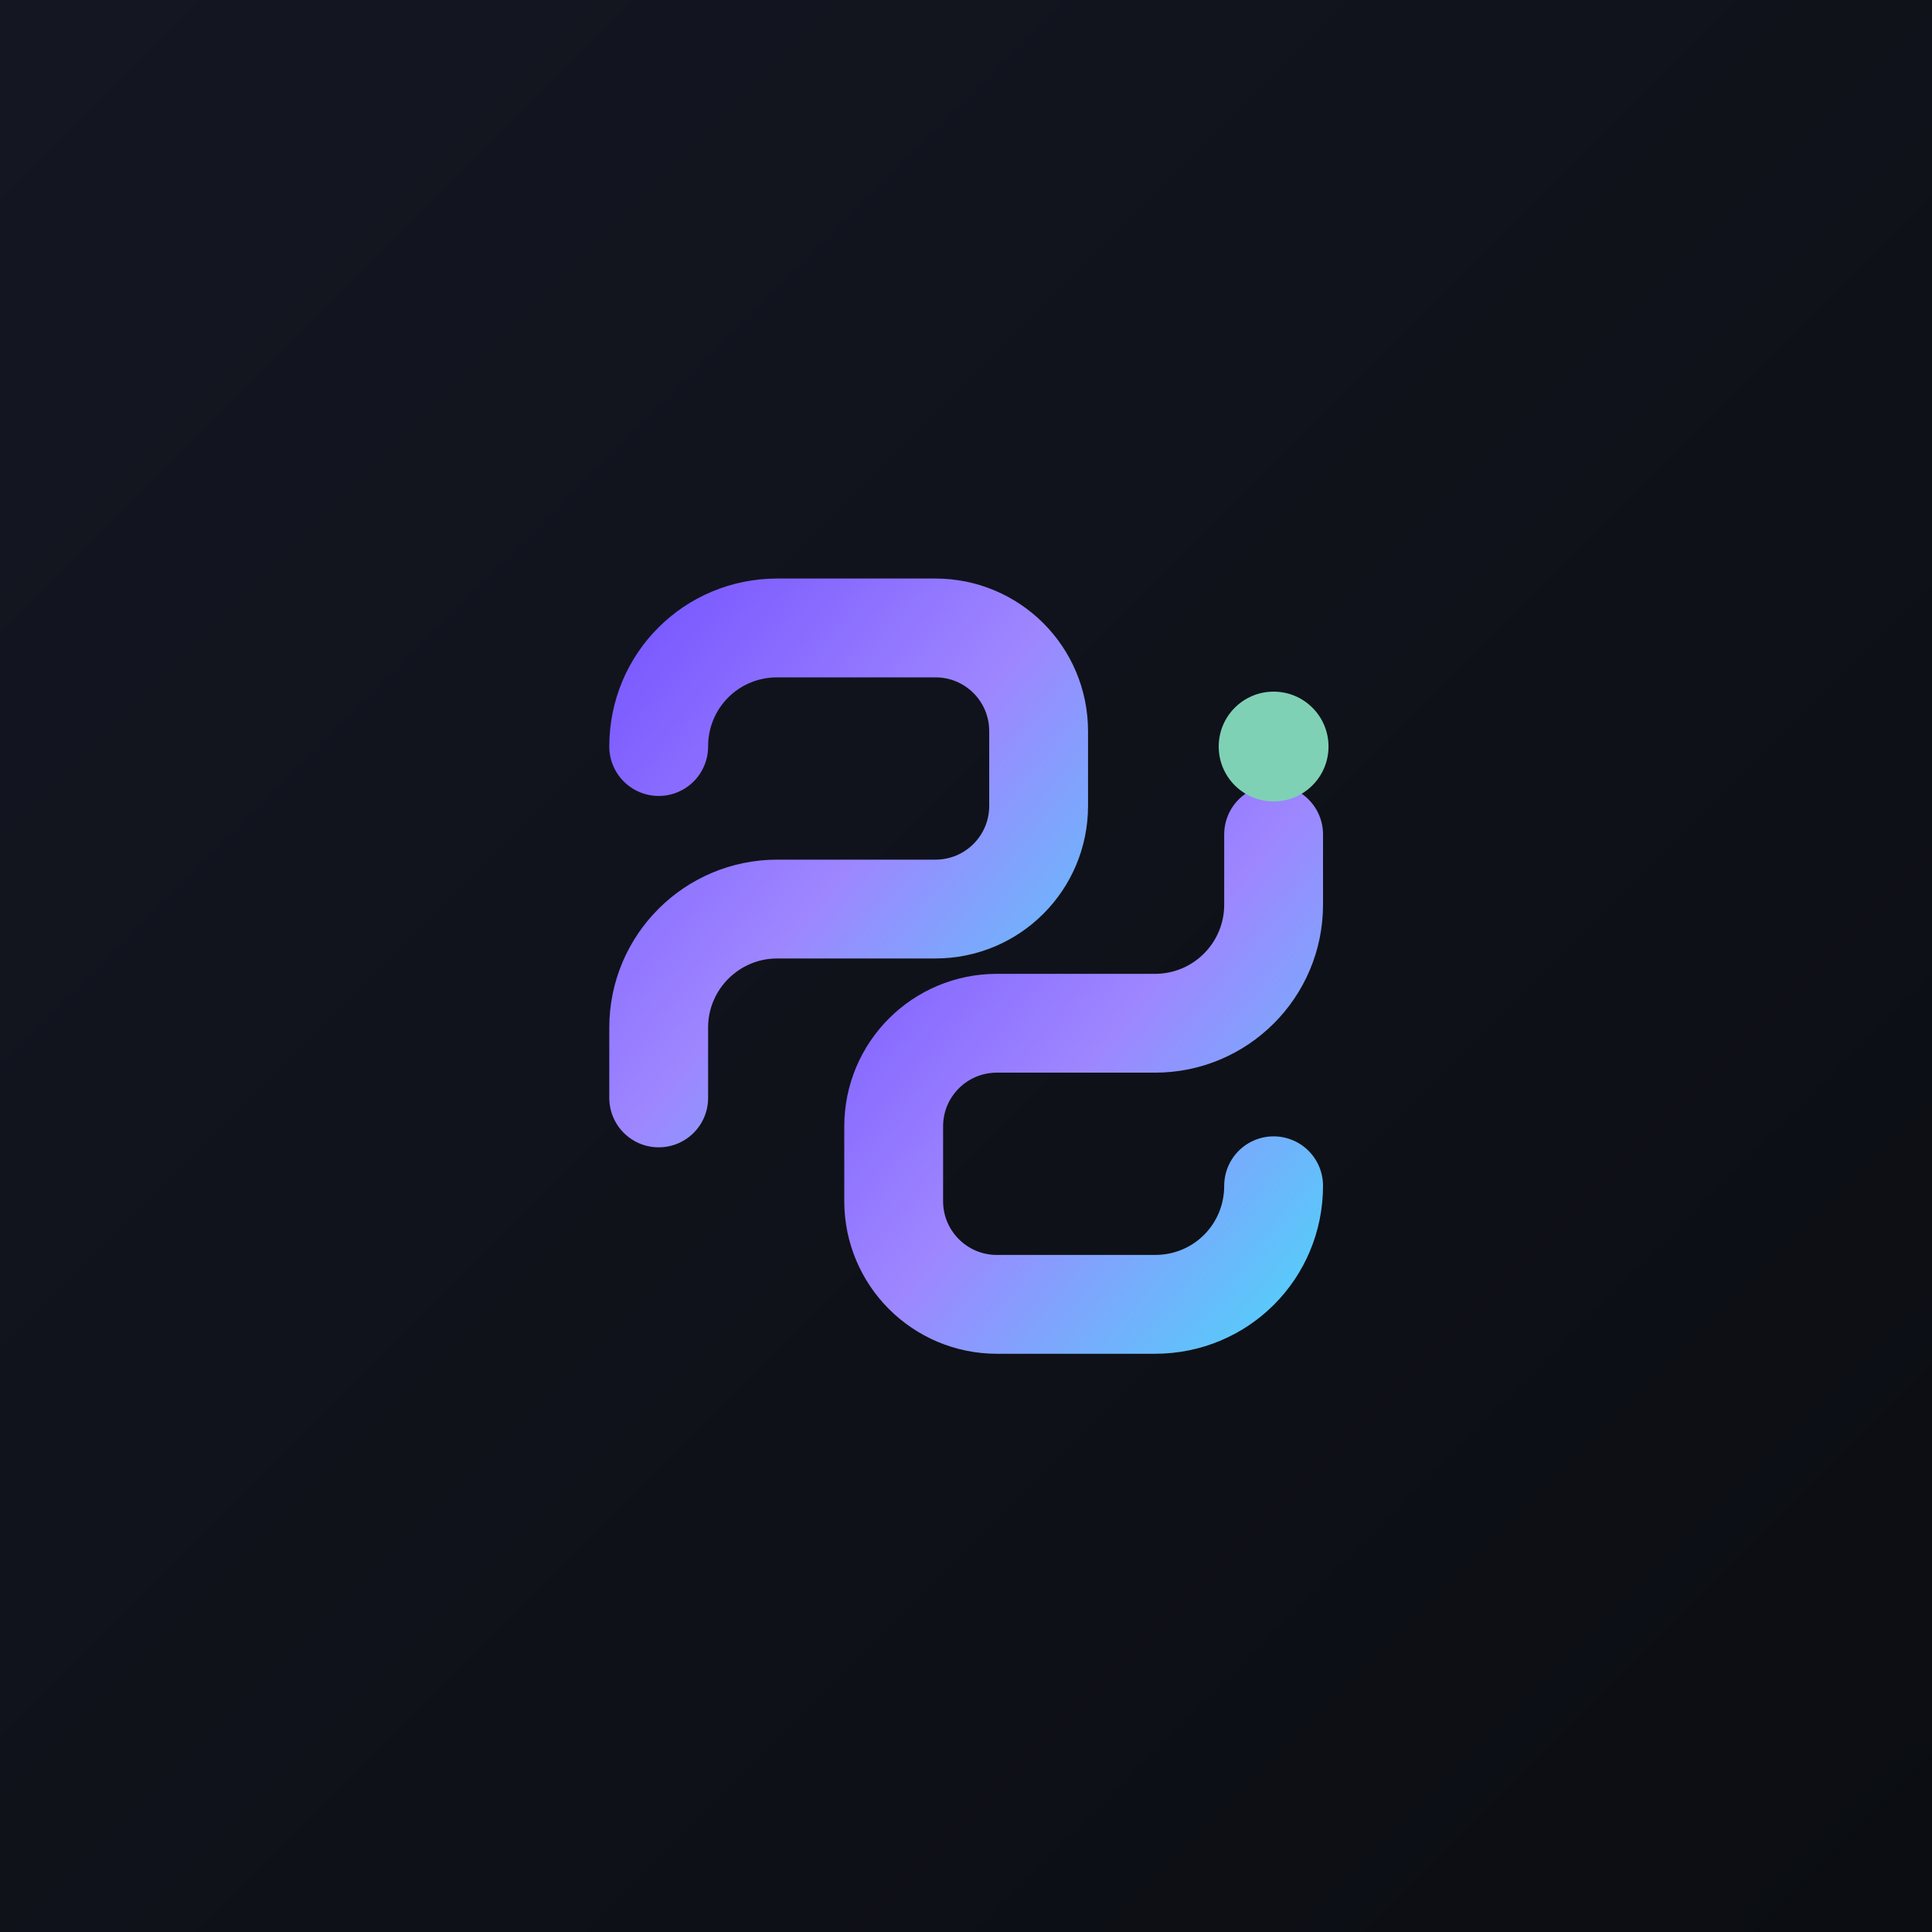
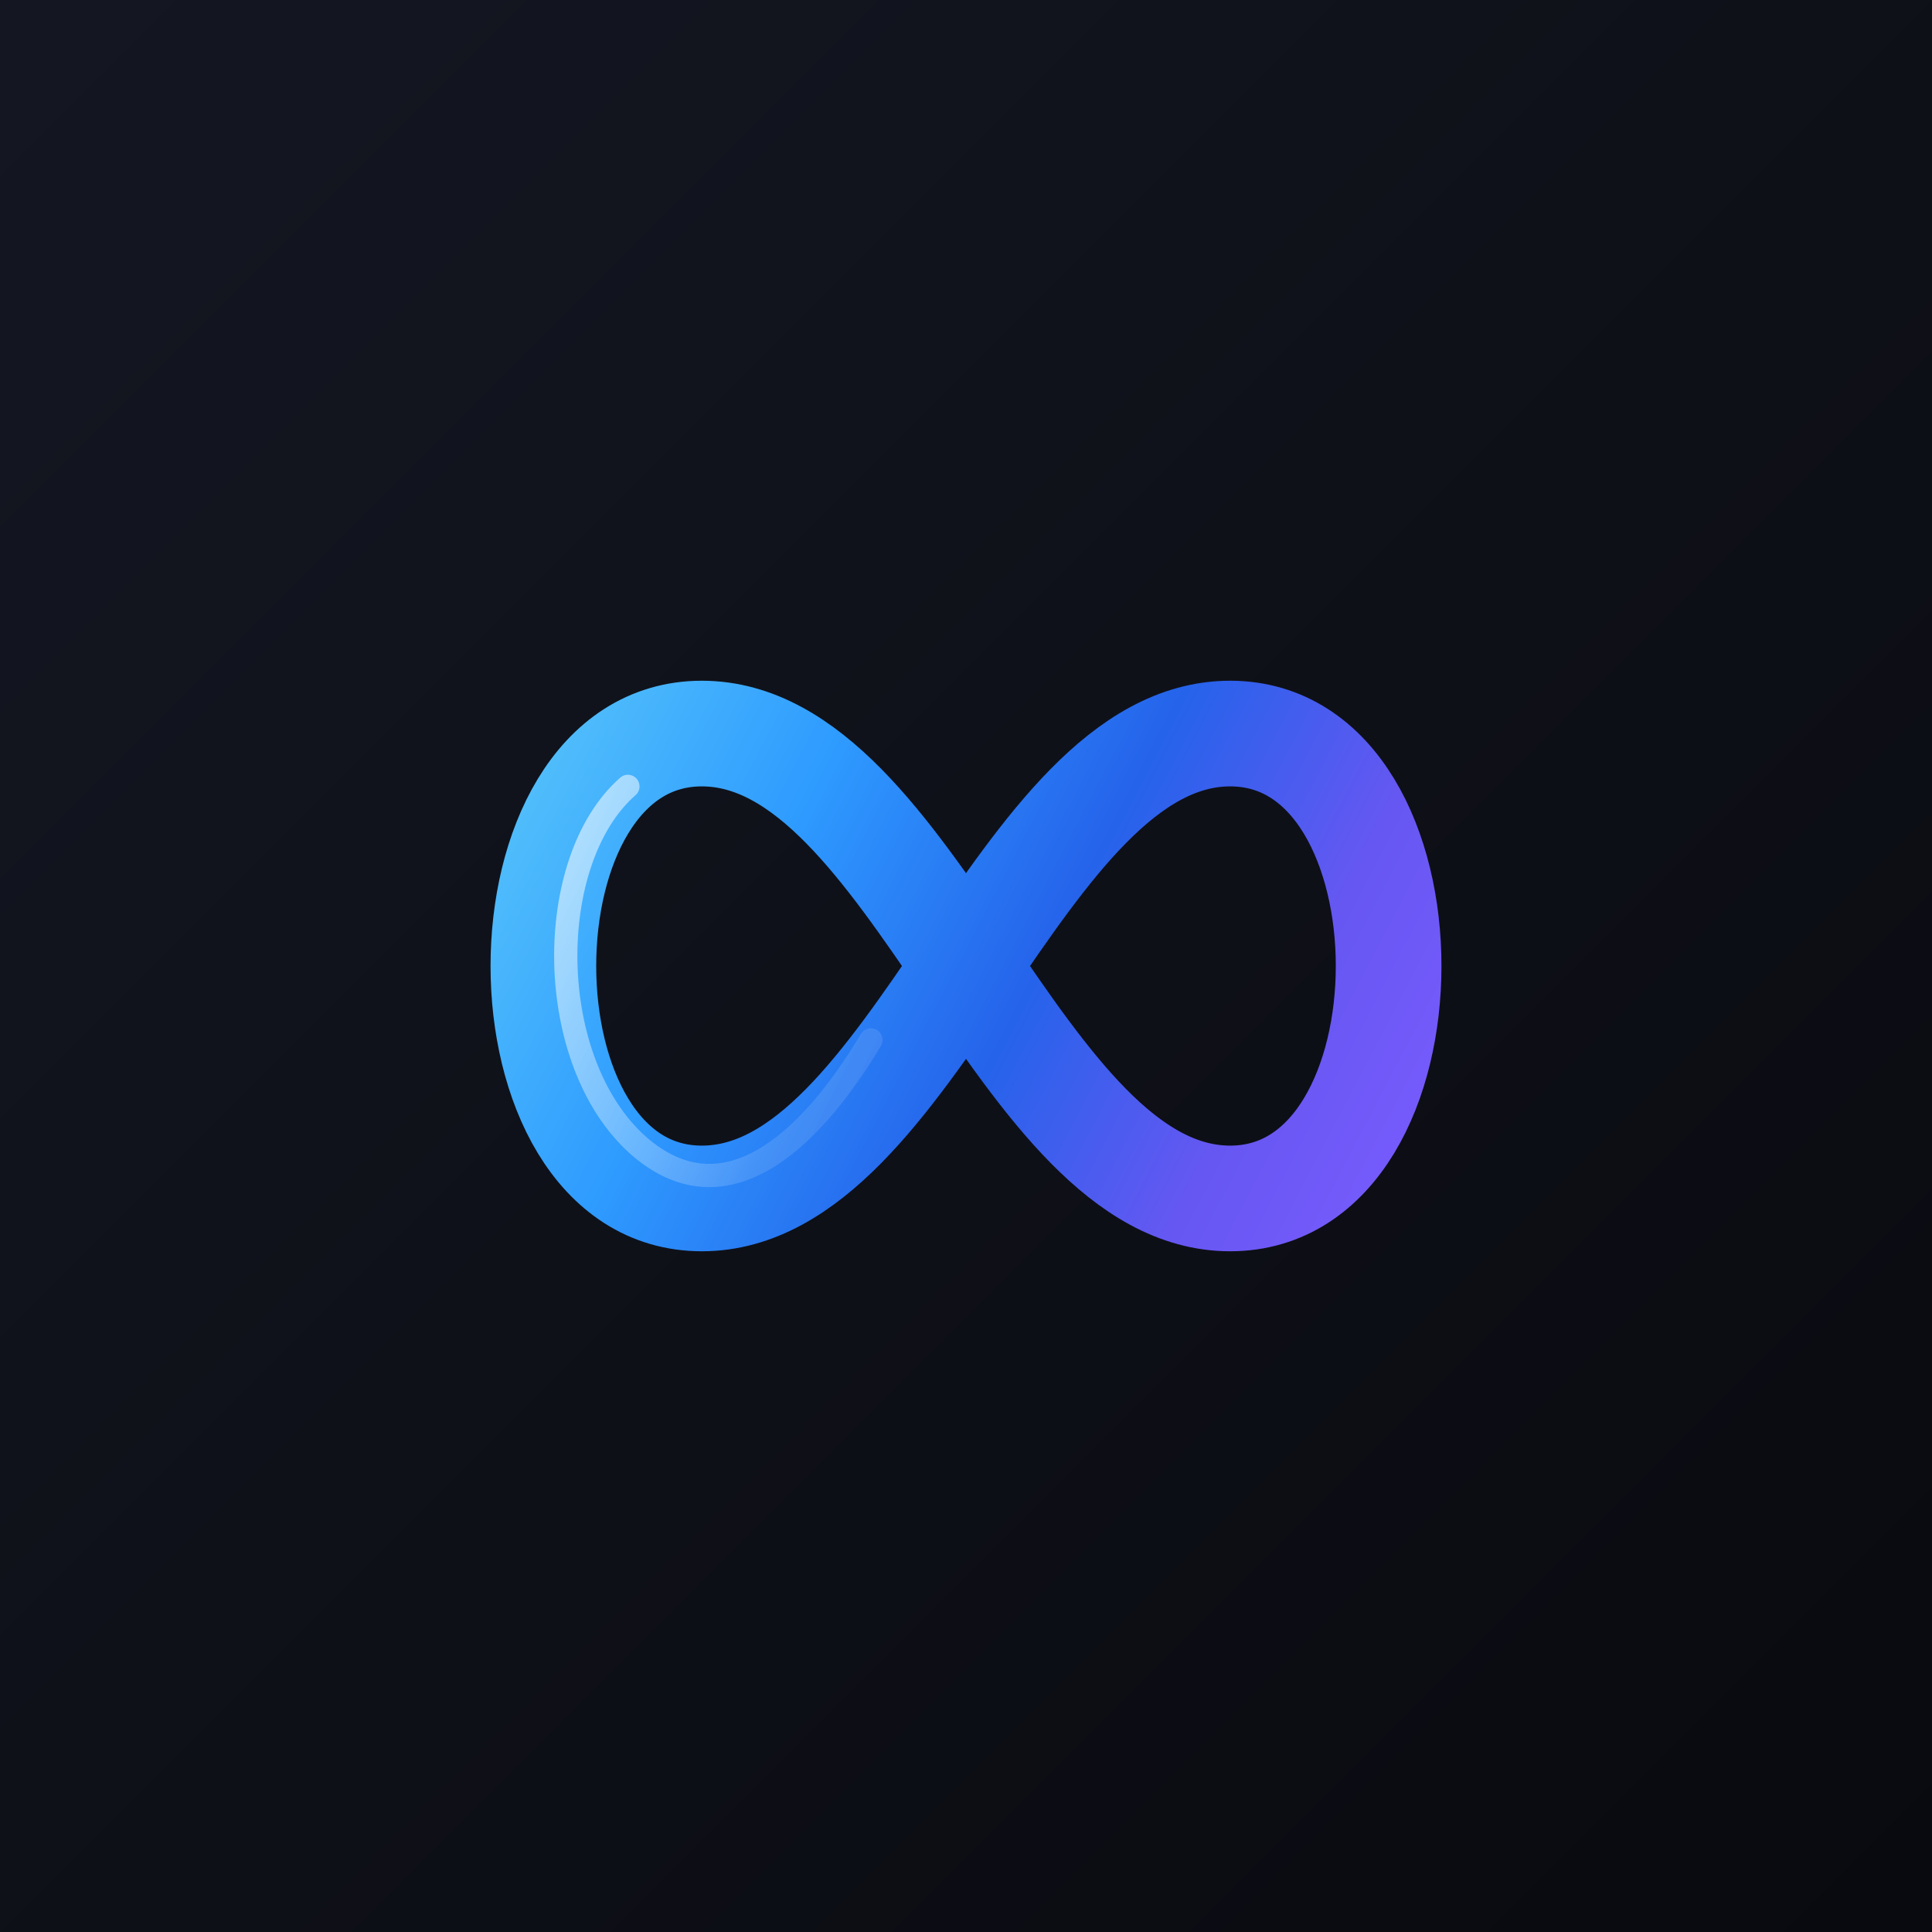
<svg xmlns="http://www.w3.org/2000/svg" viewBox="0 0 512 512" width="512" height="512" role="img" aria-label="Hermes Connect Maskable Icon">
  <defs>
-     <linearGradient id="hermesBgMask" x1="0%" y1="0%" x2="100%" y2="100%">
-       <stop offset="0%" stop-color="#141722" />
-       <stop offset="100%" stop-color="#0B0D12" />
+     <linearGradient id="bgMask" x1="0" y1="0" x2="512" y2="512" gradientUnits="userSpaceOnUse">
+       <stop stop-color="#141722" />
+       <stop offset="1" stop-color="#090A0F" />
    </linearGradient>
-     <linearGradient id="hermesGradMask" x1="0%" y1="0%" x2="100%" y2="100%">
-       <stop offset="0%" stop-color="#7C5CFF" />
-       <stop offset="50%" stop-color="#9E86FF" />
-       <stop offset="100%" stop-color="#5AC8FA" />
+     <linearGradient id="loopMask" x1="14" y1="16" x2="106" y2="64" gradientUnits="userSpaceOnUse">
+       <stop stop-color="#5AC8FA" />
+       <stop offset=".30" stop-color="#2E9BFF" />
+       <stop offset=".56" stop-color="#2563EB" />
+       <stop offset=".78" stop-color="#6657F2" />
+       <stop offset="1" stop-color="#7C5CFF" />
+     </linearGradient>
+     <linearGradient id="hiMask" x1="22" y1="20" x2="94" y2="55" gradientUnits="userSpaceOnUse">
+       <stop stop-color="#FFF" stop-opacity=".62" />
+       <stop offset=".42" stop-color="#FFF" stop-opacity=".12" />
+       <stop offset="1" stop-color="#FFF" stop-opacity="0" />
    </linearGradient>
  </defs>
-   <rect width="512" height="512" fill="url(#hermesBgMask)" />
-   <g transform="translate(128, 128) scale(5.82)">
-     <path d="M8 12c0-3 2.4-5.4 5.4-5.4h7.2c2.6 0 4.7 2.1 4.7 4.7v3.4c0 2.6-2.1 4.7-4.7 4.7h-7.2A5.4 5.4 0 0 0 8 24.8V28" fill="none" stroke="url(#hermesGradMask)" stroke-width="4.5" stroke-linecap="round" stroke-linejoin="round" />
-     <path d="M36 32c0 3-2.4 5.4-5.4 5.4h-7.2a4.7 4.7 0 0 1-4.7-4.7v-3.4c0-2.6 2.1-4.7 4.7-4.7h7.2a5.4 5.4 0 0 0 5.4-5.4V16" fill="none" stroke="url(#hermesGradMask)" stroke-width="4.5" stroke-linecap="round" stroke-linejoin="round" />
-     <circle cx="36" cy="12" r="2.5" fill="#7FD1B6" />
+   <rect width="512" height="512" fill="url(#bgMask)" />
+   <g transform="translate(88 144) scale(2.8)">
+     <path d="M35 18C15 18 15 62 35 62C55 62 65 18 85 18C105 18 105 62 85 62C65 62 55 18 35 18Z" fill="none" stroke="url(#loopMask)" stroke-width="10" stroke-linecap="round" stroke-linejoin="round" />
+     <path d="M28 23C20 30 20 49 29 57C37 64 45 57 51 47" fill="none" stroke="url(#hiMask)" stroke-width="2.2" stroke-linecap="round" />
  </g>
</svg>
